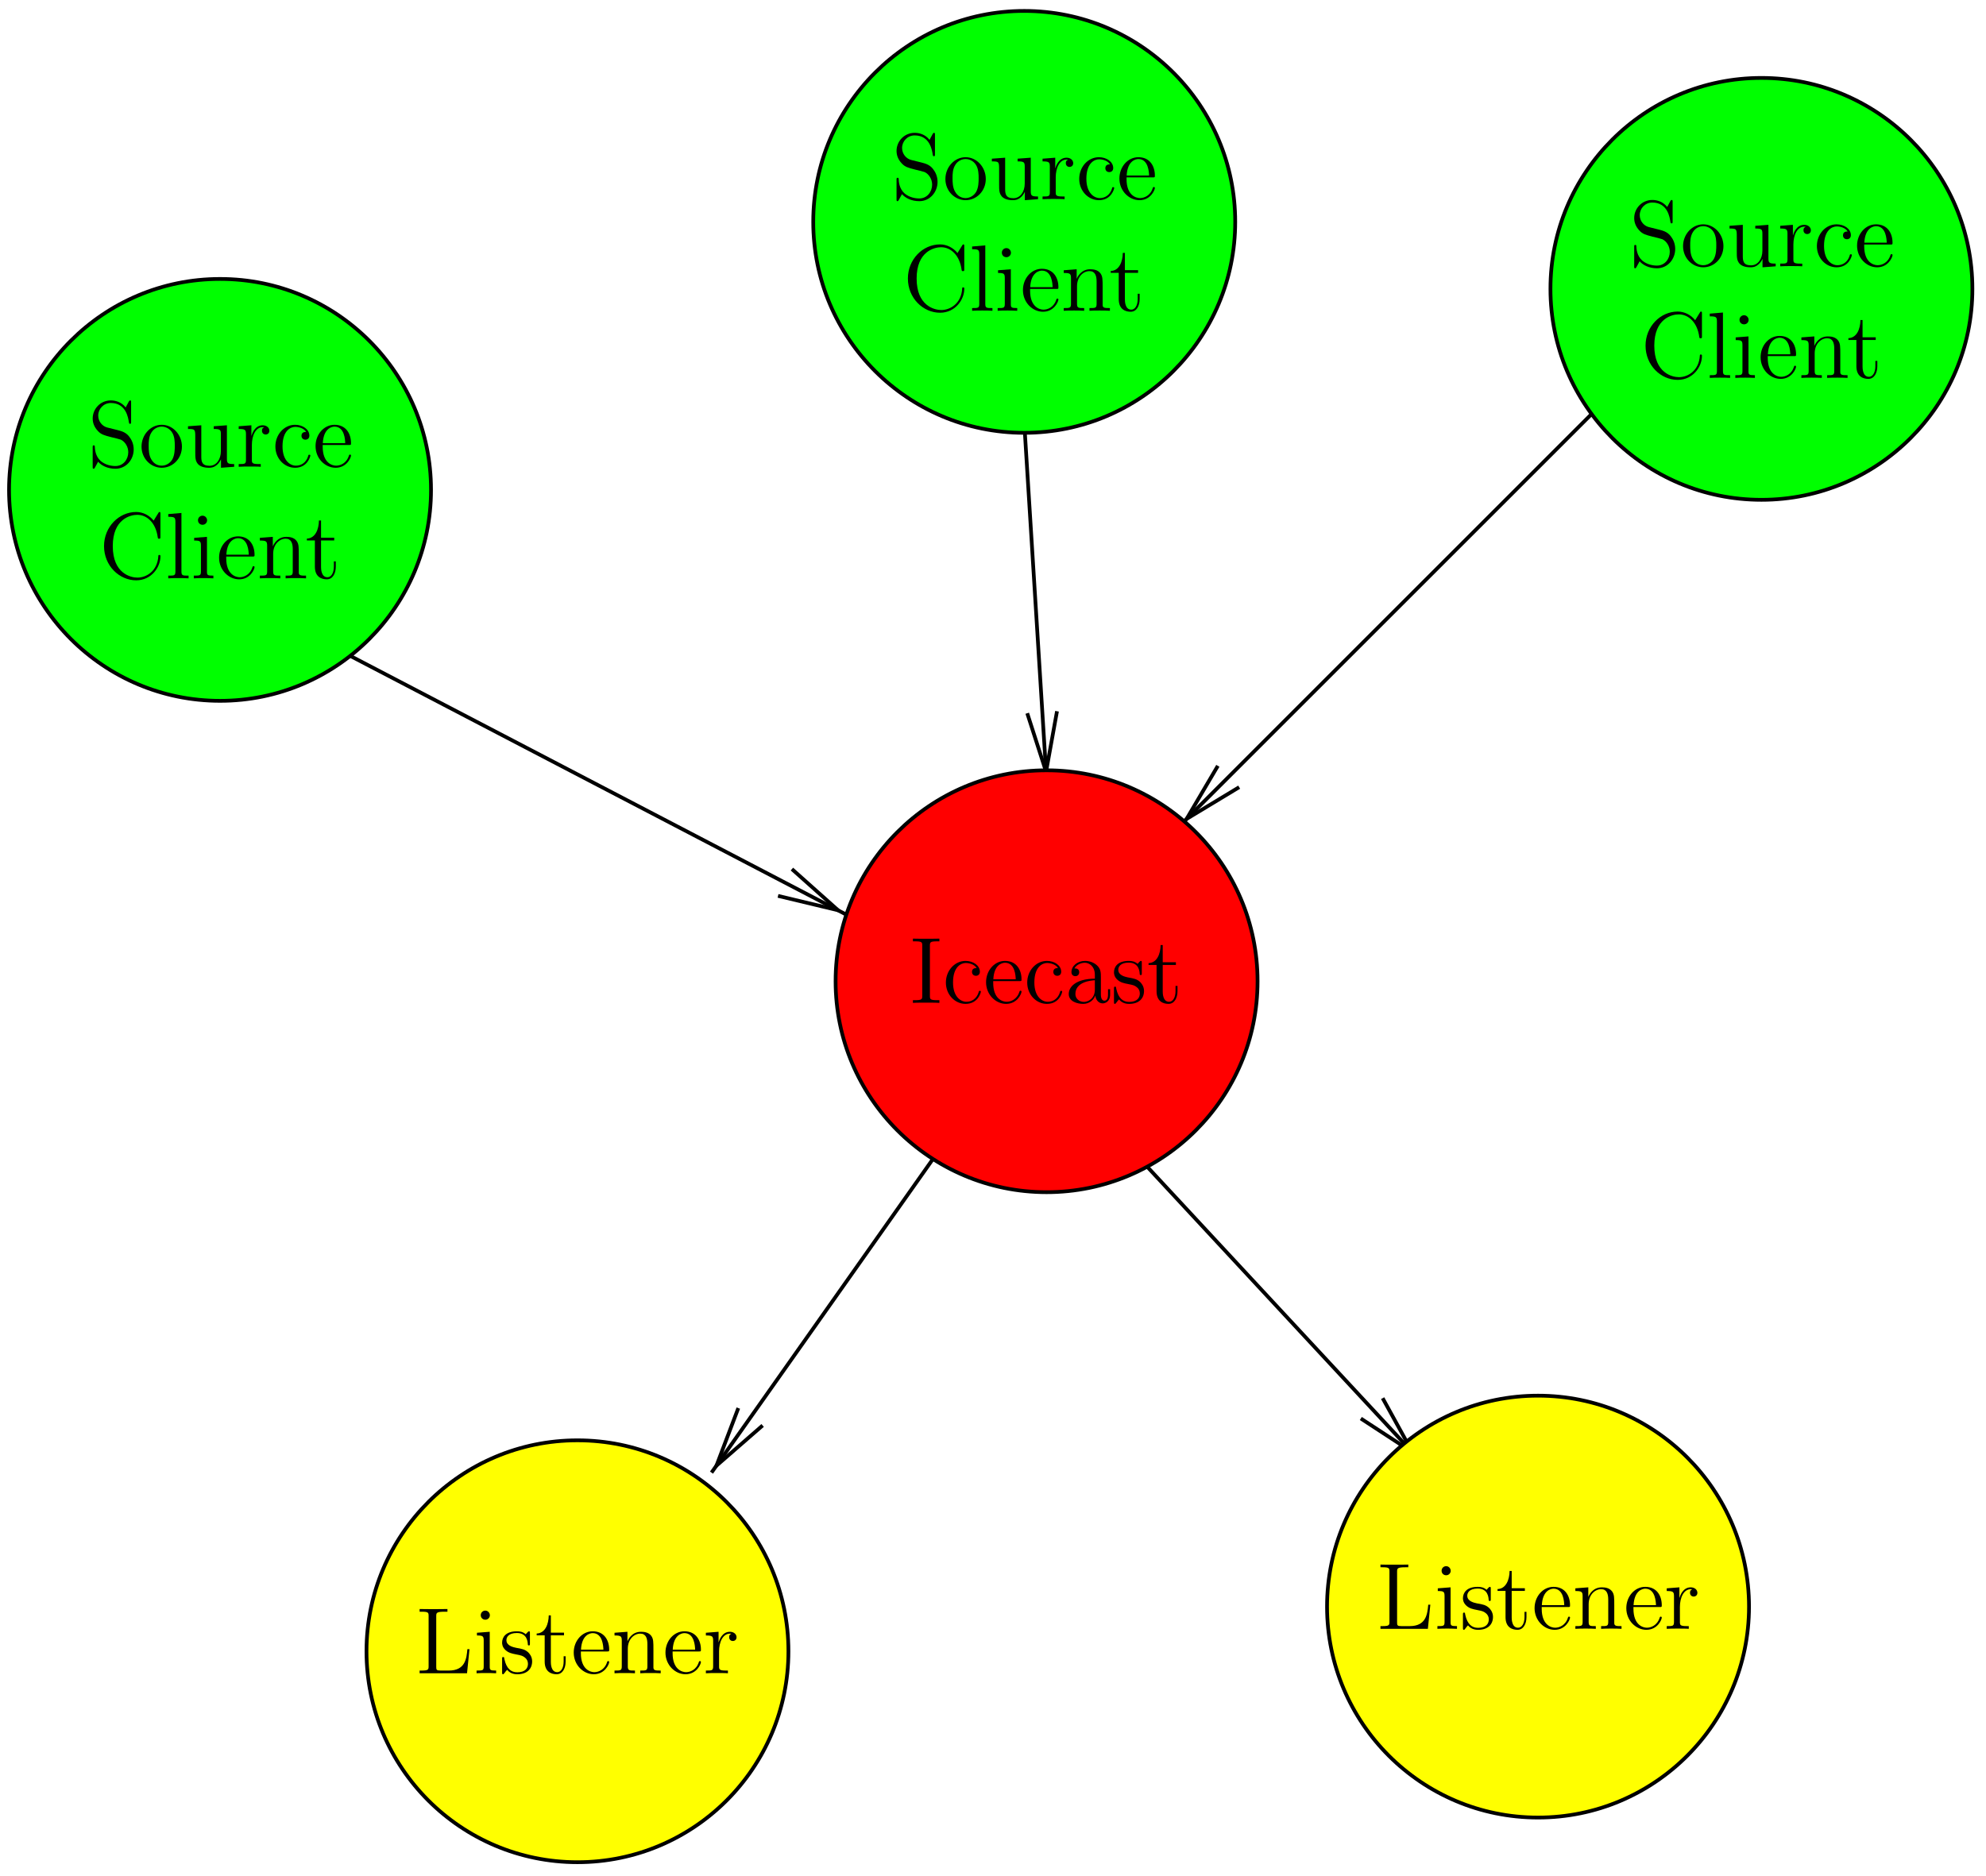
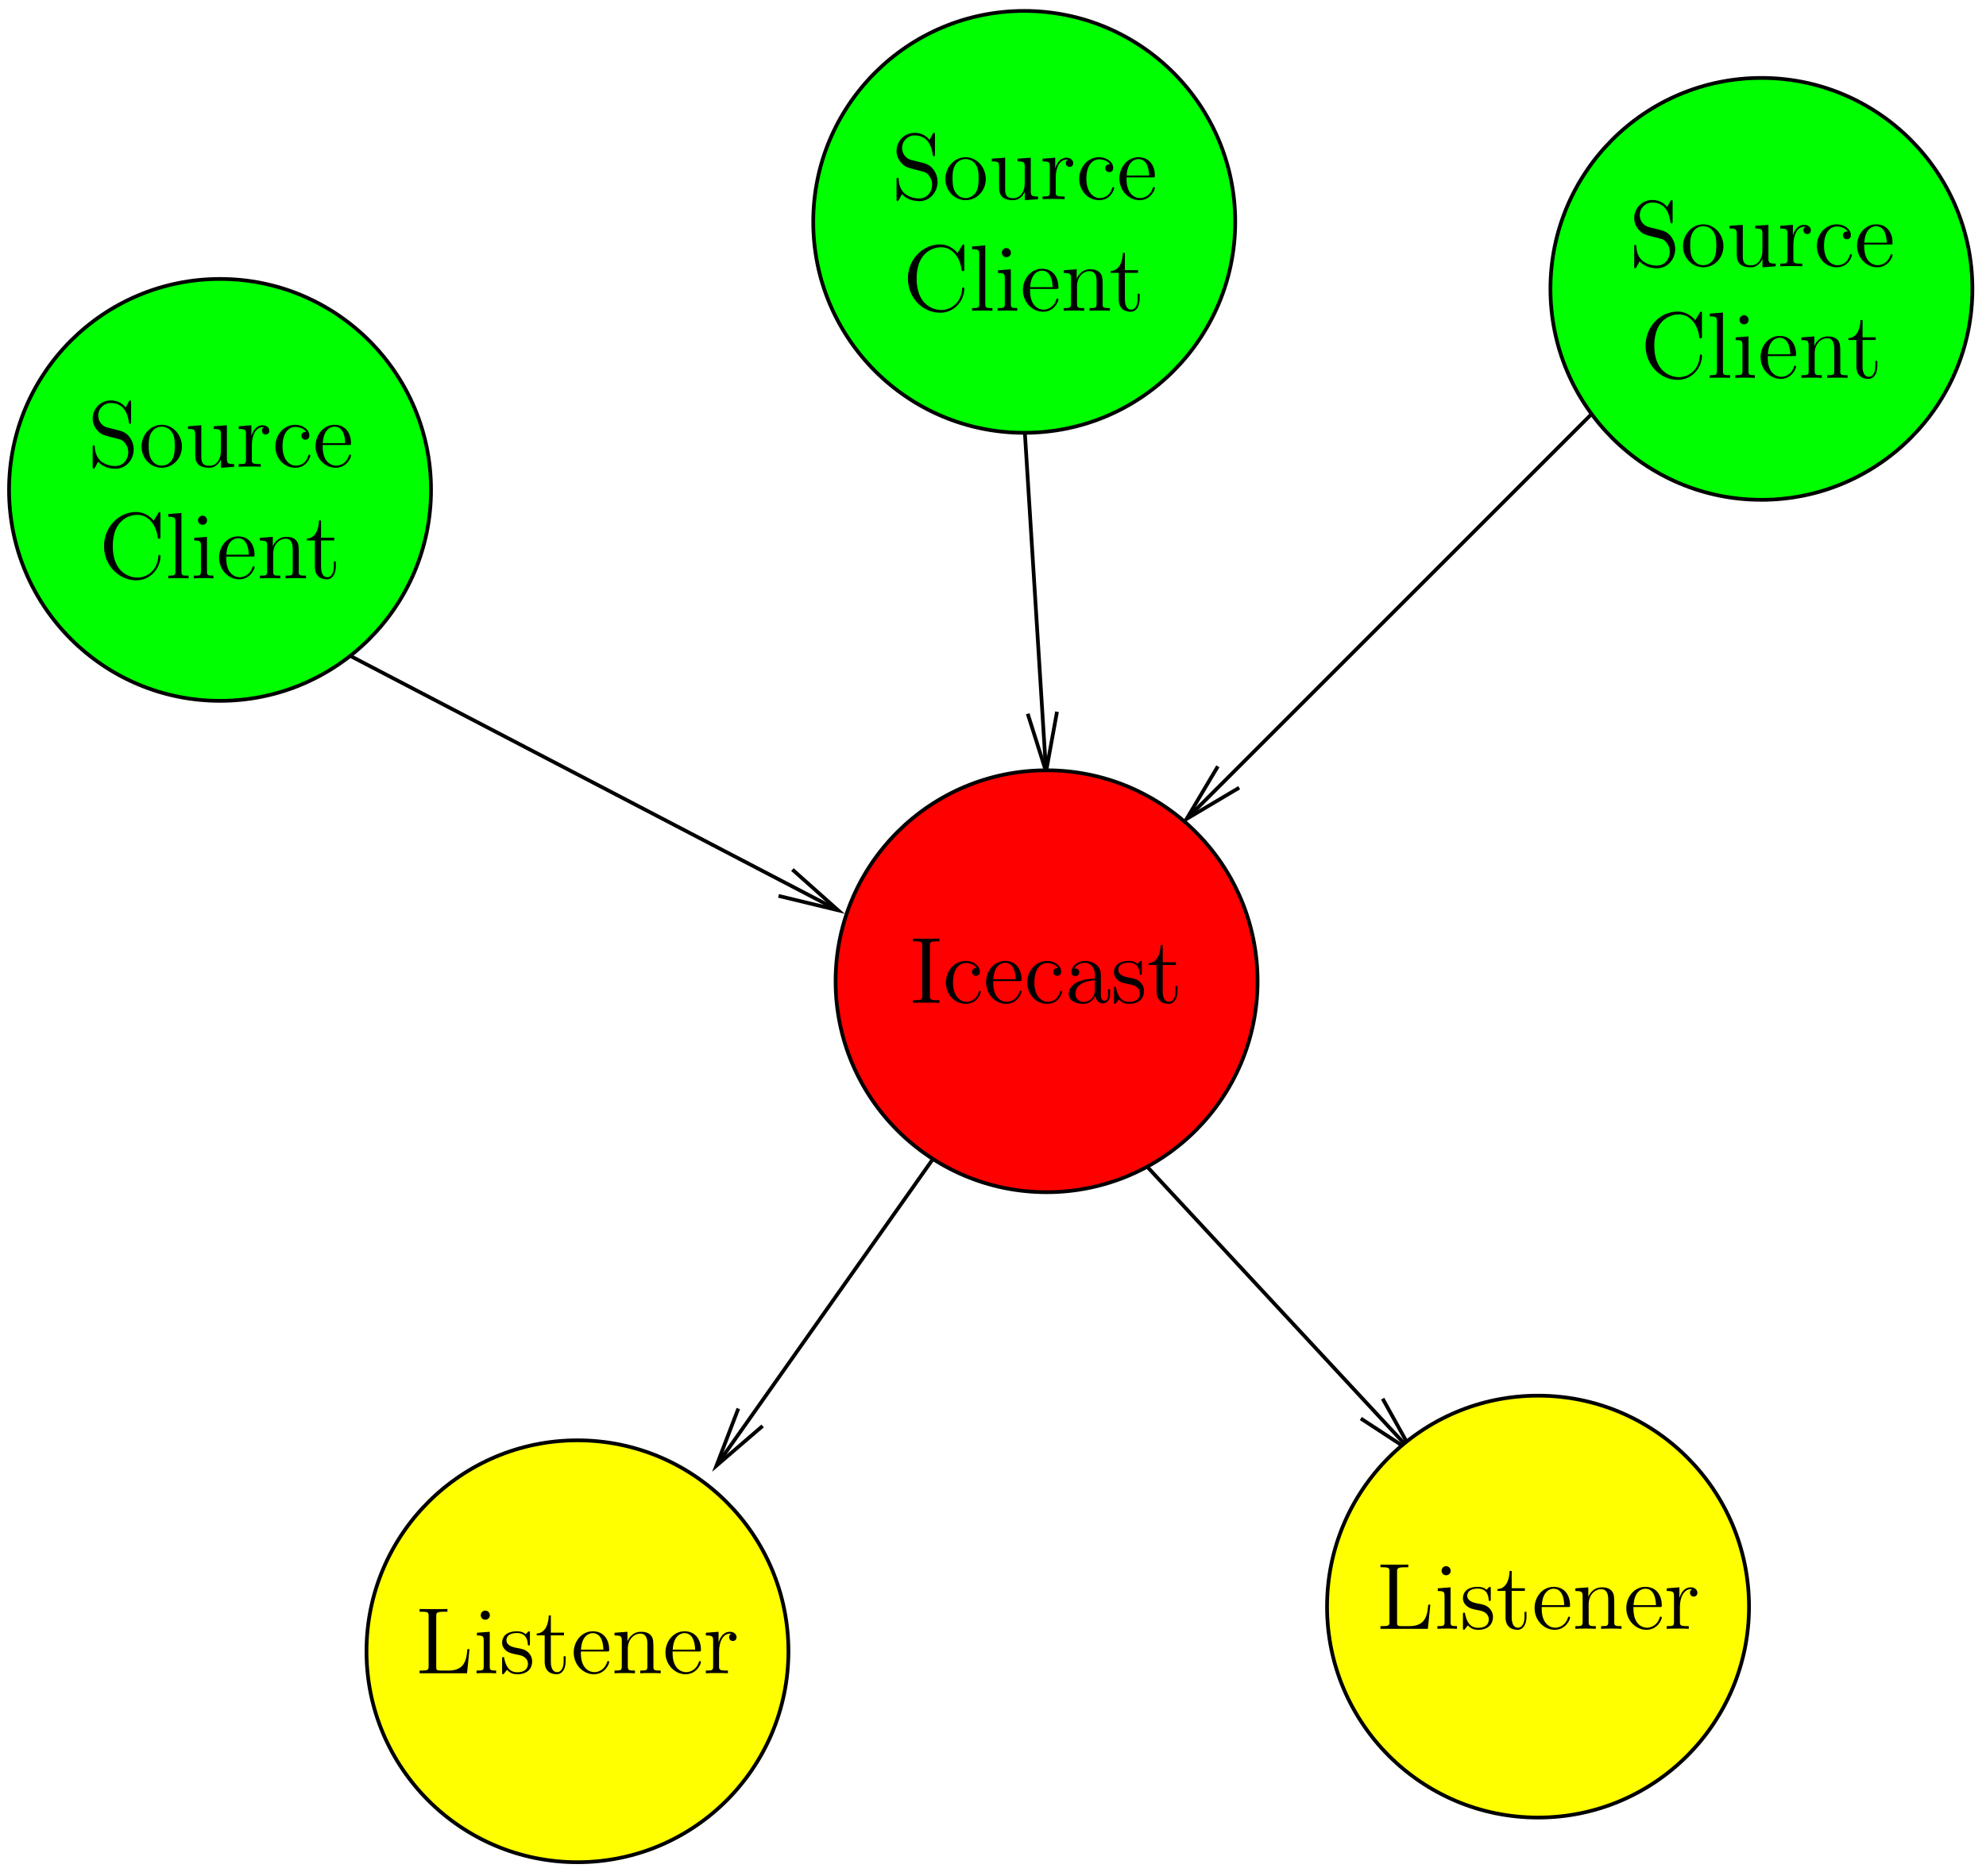
<svg xmlns="http://www.w3.org/2000/svg" xmlns:xlink="http://www.w3.org/1999/xlink" width="252pt" height="238pt" viewBox="0 0 252 238" version="1.1">
  <defs>
    <g>
      <symbol overflow="visible" id="glyph0-0">
        <path style="stroke:none;" d="" />
      </symbol>
      <symbol overflow="visible" id="glyph0-1">
        <path style="stroke:none;" d="M 6.812 -3.062 L 6.547 -3.062 C 6.438 -1.859 6.281 -0.344 4.188 -0.344 L 3.141 -0.344 C 2.625 -0.344 2.594 -0.438 2.594 -0.828 L 2.594 -7.25 C 2.594 -7.672 2.625 -7.812 3.656 -7.812 L 4.016 -7.812 L 4.016 -8.156 C 3.672 -8.141 2.625 -8.141 2.203 -8.141 C 1.844 -8.141 0.781 -8.141 0.484 -8.156 L 0.484 -7.812 L 0.734 -7.812 C 1.594 -7.812 1.625 -7.703 1.625 -7.25 L 1.625 -0.906 C 1.625 -0.469 1.594 -0.344 0.734 -0.344 L 0.484 -0.344 L 0.484 0 L 6.5 0 Z M 6.812 -3.062 " />
      </symbol>
      <symbol overflow="visible" id="glyph0-2">
        <path style="stroke:none;" d="M 2.078 -7.359 C 2.078 -7.672 1.828 -7.953 1.5 -7.953 C 1.188 -7.953 0.922 -7.703 0.922 -7.375 C 0.922 -7.016 1.203 -6.797 1.5 -6.797 C 1.859 -6.797 2.078 -7.094 2.078 -7.359 Z M 0.438 -5.141 L 0.438 -4.797 C 1.188 -4.797 1.297 -4.719 1.297 -4.141 L 1.297 -0.891 C 1.297 -0.344 1.172 -0.344 0.391 -0.344 L 0.391 0 C 0.734 -0.031 1.297 -0.031 1.656 -0.031 C 1.781 -0.031 2.469 -0.031 2.875 0 L 2.875 -0.344 C 2.109 -0.344 2.062 -0.406 2.062 -0.875 L 2.062 -5.266 Z M 0.438 -5.141 " />
      </symbol>
      <symbol overflow="visible" id="glyph0-3">
        <path style="stroke:none;" d="M 3.922 -5.062 C 3.922 -5.266 3.922 -5.328 3.797 -5.328 C 3.703 -5.328 3.484 -5.062 3.391 -4.953 C 3.031 -5.266 2.656 -5.328 2.266 -5.328 C 0.828 -5.328 0.391 -4.547 0.391 -3.891 C 0.391 -3.75 0.391 -3.328 0.844 -2.922 C 1.234 -2.578 1.641 -2.5 2.188 -2.391 C 2.844 -2.266 3 -2.219 3.297 -1.984 C 3.516 -1.812 3.672 -1.547 3.672 -1.203 C 3.672 -0.688 3.375 -0.125 2.312 -0.125 C 1.531 -0.125 0.953 -0.578 0.688 -1.766 C 0.641 -1.984 0.641 -2 0.641 -2.016 C 0.609 -2.062 0.562 -2.062 0.531 -2.062 C 0.391 -2.062 0.391 -2 0.391 -1.781 L 0.391 -0.156 C 0.391 0.062 0.391 0.125 0.516 0.125 C 0.578 0.125 0.578 0.109 0.781 -0.141 C 0.844 -0.234 0.844 -0.25 1.031 -0.438 C 1.484 0.125 2.125 0.125 2.328 0.125 C 3.578 0.125 4.203 -0.578 4.203 -1.516 C 4.203 -2.156 3.812 -2.547 3.703 -2.656 C 3.281 -3.031 2.953 -3.094 2.156 -3.234 C 1.812 -3.312 0.938 -3.484 0.938 -4.203 C 0.938 -4.562 1.188 -5.109 2.266 -5.109 C 3.562 -5.109 3.641 -4 3.656 -3.641 C 3.672 -3.531 3.75 -3.531 3.797 -3.531 C 3.922 -3.531 3.922 -3.594 3.922 -3.812 Z M 3.922 -5.062 " />
      </symbol>
      <symbol overflow="visible" id="glyph0-4">
        <path style="stroke:none;" d="M 2.016 -4.812 L 3.688 -4.812 L 3.688 -5.156 L 2.016 -5.156 L 2.016 -7.344 L 1.75 -7.344 C 1.734 -6.234 1.297 -5.078 0.219 -5.047 L 0.219 -4.812 L 1.234 -4.812 L 1.234 -1.484 C 1.234 -0.156 2.109 0.125 2.75 0.125 C 3.5 0.125 3.891 -0.625 3.891 -1.484 L 3.891 -2.156 L 3.641 -2.156 L 3.641 -1.5 C 3.641 -0.641 3.281 -0.141 2.828 -0.141 C 2.016 -0.141 2.016 -1.25 2.016 -1.453 Z M 2.016 -4.812 " />
      </symbol>
      <symbol overflow="visible" id="glyph0-5">
        <path style="stroke:none;" d="M 4.578 -2.766 C 4.844 -2.766 4.859 -2.766 4.859 -3 C 4.859 -4.203 4.219 -5.328 2.766 -5.328 C 1.406 -5.328 0.359 -4.094 0.359 -2.625 C 0.359 -1.047 1.578 0.125 2.906 0.125 C 4.328 0.125 4.859 -1.172 4.859 -1.422 C 4.859 -1.5 4.812 -1.547 4.734 -1.547 C 4.641 -1.547 4.609 -1.484 4.594 -1.422 C 4.281 -0.422 3.484 -0.141 2.969 -0.141 C 2.469 -0.141 1.266 -0.484 1.266 -2.547 L 1.266 -2.766 Z M 1.281 -3 C 1.375 -4.875 2.422 -5.094 2.766 -5.094 C 4.047 -5.094 4.109 -3.406 4.125 -3 Z M 1.281 -3 " />
      </symbol>
      <symbol overflow="visible" id="glyph0-6">
        <path style="stroke:none;" d="M 5.312 -2.906 C 5.312 -4.016 5.312 -4.344 5.047 -4.734 C 4.703 -5.203 4.141 -5.266 3.734 -5.266 C 2.562 -5.266 2.109 -4.281 2.016 -4.047 L 2.016 -5.266 L 0.375 -5.141 L 0.375 -4.797 C 1.188 -4.797 1.297 -4.703 1.297 -4.125 L 1.297 -0.891 C 1.297 -0.344 1.156 -0.344 0.375 -0.344 L 0.375 0 C 0.688 -0.031 1.344 -0.031 1.672 -0.031 C 2.016 -0.031 2.672 -0.031 2.969 0 L 2.969 -0.344 C 2.219 -0.344 2.062 -0.344 2.062 -0.891 L 2.062 -3.109 C 2.062 -4.359 2.891 -5.031 3.641 -5.031 C 4.375 -5.031 4.547 -4.422 4.547 -3.688 L 4.547 -0.891 C 4.547 -0.344 4.406 -0.344 3.641 -0.344 L 3.641 0 C 3.938 -0.031 4.594 -0.031 4.922 -0.031 C 5.266 -0.031 5.922 -0.031 6.234 0 L 6.234 -0.344 C 5.625 -0.344 5.328 -0.344 5.312 -0.703 Z M 5.312 -2.906 " />
      </symbol>
      <symbol overflow="visible" id="glyph0-7">
        <path style="stroke:none;" d="M 2 -2.781 C 2 -3.938 2.469 -5.031 3.391 -5.031 C 3.484 -5.031 3.516 -5.031 3.562 -5.016 C 3.469 -4.969 3.281 -4.906 3.281 -4.578 C 3.281 -4.234 3.547 -4.094 3.734 -4.094 C 3.984 -4.094 4.219 -4.25 4.219 -4.578 C 4.219 -4.938 3.891 -5.266 3.375 -5.266 C 2.359 -5.266 2.016 -4.172 1.953 -3.938 L 1.938 -3.938 L 1.938 -5.266 L 0.328 -5.141 L 0.328 -4.797 C 1.141 -4.797 1.25 -4.703 1.25 -4.125 L 1.25 -0.891 C 1.25 -0.344 1.109 -0.344 0.328 -0.344 L 0.328 0 C 0.672 -0.031 1.328 -0.031 1.688 -0.031 C 2.016 -0.031 2.859 -0.031 3.125 0 L 3.125 -0.344 L 2.891 -0.344 C 2.016 -0.344 2 -0.484 2 -0.906 Z M 2 -2.781 " />
      </symbol>
      <symbol overflow="visible" id="glyph0-8">
        <path style="stroke:none;" d="M 2.484 -4.984 C 1.875 -5.141 1.344 -5.734 1.344 -6.5 C 1.344 -7.344 2.016 -8.094 2.938 -8.094 C 4.906 -8.094 5.156 -6.156 5.234 -5.641 C 5.266 -5.5 5.266 -5.453 5.375 -5.453 C 5.516 -5.453 5.516 -5.516 5.516 -5.719 L 5.516 -8.141 C 5.516 -8.359 5.516 -8.422 5.391 -8.422 C 5.359 -8.422 5.312 -8.422 5.219 -8.266 L 4.828 -7.531 C 4.25 -8.266 3.469 -8.422 2.938 -8.422 C 1.609 -8.422 0.641 -7.344 0.641 -6.125 C 0.641 -5.562 0.844 -5.031 1.297 -4.547 C 1.703 -4.094 2.125 -3.984 2.969 -3.766 C 3.391 -3.672 4.047 -3.5 4.219 -3.438 C 4.781 -3.156 5.156 -2.516 5.156 -1.844 C 5.156 -0.938 4.516 -0.094 3.531 -0.094 C 2.984 -0.094 2.25 -0.234 1.656 -0.734 C 0.969 -1.359 0.922 -2.219 0.906 -2.625 C 0.891 -2.719 0.797 -2.719 0.781 -2.719 C 0.641 -2.719 0.641 -2.656 0.641 -2.438 L 0.641 -0.031 C 0.641 0.188 0.641 0.25 0.766 0.25 C 0.844 0.25 0.844 0.234 0.938 0.078 C 0.984 -0.016 1.234 -0.453 1.328 -0.641 C 1.75 -0.156 2.516 0.25 3.531 0.25 C 4.875 0.25 5.844 -0.891 5.844 -2.203 C 5.844 -2.922 5.562 -3.469 5.25 -3.859 C 4.812 -4.406 4.266 -4.531 3.797 -4.656 Z M 2.484 -4.984 " />
      </symbol>
      <symbol overflow="visible" id="glyph0-9">
        <path style="stroke:none;" d="M 5.484 -2.562 C 5.484 -4.094 4.312 -5.328 2.922 -5.328 C 1.5 -5.328 0.359 -4.062 0.359 -2.562 C 0.359 -1.031 1.547 0.125 2.922 0.125 C 4.328 0.125 5.484 -1.047 5.484 -2.562 Z M 2.922 -0.141 C 2.484 -0.141 1.953 -0.328 1.609 -0.922 C 1.281 -1.453 1.266 -2.156 1.266 -2.672 C 1.266 -3.125 1.266 -3.844 1.641 -4.391 C 1.969 -4.906 2.5 -5.094 2.922 -5.094 C 3.375 -5.094 3.891 -4.875 4.203 -4.406 C 4.578 -3.859 4.578 -3.109 4.578 -2.672 C 4.578 -2.25 4.578 -1.5 4.266 -0.938 C 3.938 -0.375 3.375 -0.141 2.922 -0.141 Z M 2.922 -0.141 " />
      </symbol>
      <symbol overflow="visible" id="glyph0-10">
        <path style="stroke:none;" d="M 3.641 -5.141 L 3.641 -4.797 C 4.453 -4.797 4.547 -4.703 4.547 -4.125 L 4.547 -1.984 C 4.547 -0.969 4 -0.125 3.109 -0.125 C 2.125 -0.125 2.062 -0.688 2.062 -1.312 L 2.062 -5.266 L 0.375 -5.141 L 0.375 -4.797 C 1.297 -4.797 1.297 -4.75 1.297 -3.688 L 1.297 -1.906 C 1.297 -1.156 1.297 -0.734 1.656 -0.328 C 1.938 -0.031 2.422 0.125 3.031 0.125 C 3.234 0.125 3.625 0.125 4.031 -0.234 C 4.375 -0.5 4.562 -0.953 4.562 -0.953 L 4.562 0.125 L 6.234 0 L 6.234 -0.344 C 5.422 -0.344 5.312 -0.438 5.312 -1.016 L 5.312 -5.266 Z M 3.641 -5.141 " />
      </symbol>
      <symbol overflow="visible" id="glyph0-11">
        <path style="stroke:none;" d="M 4.328 -4.422 C 4.188 -4.422 3.734 -4.422 3.734 -3.938 C 3.734 -3.641 3.938 -3.438 4.234 -3.438 C 4.5 -3.438 4.734 -3.609 4.734 -3.953 C 4.734 -4.75 3.891 -5.328 2.922 -5.328 C 1.531 -5.328 0.422 -4.094 0.422 -2.578 C 0.422 -1.047 1.562 0.125 2.922 0.125 C 4.5 0.125 4.859 -1.312 4.859 -1.422 C 4.859 -1.531 4.766 -1.531 4.734 -1.531 C 4.625 -1.531 4.609 -1.5 4.578 -1.344 C 4.312 -0.5 3.672 -0.141 3.031 -0.141 C 2.297 -0.141 1.328 -0.781 1.328 -2.594 C 1.328 -4.578 2.344 -5.062 2.938 -5.062 C 3.391 -5.062 4.047 -4.891 4.328 -4.422 Z M 4.328 -4.422 " />
      </symbol>
      <symbol overflow="visible" id="glyph0-12">
        <path style="stroke:none;" d="M 7.797 -8.141 C 7.797 -8.359 7.797 -8.422 7.672 -8.422 C 7.609 -8.422 7.594 -8.391 7.516 -8.266 L 6.938 -7.328 C 6.391 -8 5.578 -8.422 4.719 -8.422 C 2.531 -8.422 0.641 -6.531 0.641 -4.094 C 0.641 -1.609 2.562 0.25 4.719 0.25 C 6.688 0.25 7.797 -1.453 7.797 -2.766 C 7.797 -2.906 7.797 -2.969 7.656 -2.969 C 7.547 -2.969 7.531 -2.922 7.531 -2.828 C 7.422 -0.938 6.031 -0.094 4.875 -0.094 C 4.047 -0.094 1.75 -0.594 1.75 -4.094 C 1.75 -7.547 4 -8.062 4.859 -8.062 C 6.125 -8.062 7.219 -7 7.453 -5.219 C 7.484 -5.062 7.484 -5.031 7.625 -5.031 C 7.797 -5.031 7.797 -5.062 7.797 -5.312 Z M 7.797 -8.141 " />
      </symbol>
      <symbol overflow="visible" id="glyph0-13">
        <path style="stroke:none;" d="M 2.062 -8.297 L 0.391 -8.156 L 0.391 -7.812 C 1.203 -7.812 1.297 -7.734 1.297 -7.141 L 1.297 -0.891 C 1.297 -0.344 1.172 -0.344 0.391 -0.344 L 0.391 0 C 0.734 -0.031 1.312 -0.031 1.672 -0.031 C 2.031 -0.031 2.625 -0.031 2.969 0 L 2.969 -0.344 C 2.203 -0.344 2.062 -0.344 2.062 -0.891 Z M 2.062 -8.297 " />
      </symbol>
      <symbol overflow="visible" id="glyph0-14">
        <path style="stroke:none;" d="M 2.594 -7.25 C 2.594 -7.703 2.625 -7.812 3.531 -7.812 L 3.797 -7.812 L 3.797 -8.156 C 3.5 -8.141 2.469 -8.141 2.109 -8.141 C 1.75 -8.141 0.719 -8.141 0.438 -8.156 L 0.438 -7.812 L 0.688 -7.812 C 1.594 -7.812 1.625 -7.703 1.625 -7.25 L 1.625 -0.906 C 1.625 -0.469 1.594 -0.344 0.688 -0.344 L 0.438 -0.344 L 0.438 0 C 0.719 -0.031 1.75 -0.031 2.109 -0.031 C 2.469 -0.031 3.5 -0.031 3.797 0 L 3.797 -0.344 L 3.531 -0.344 C 2.625 -0.344 2.594 -0.469 2.594 -0.906 Z M 2.594 -7.25 " />
      </symbol>
      <symbol overflow="visible" id="glyph0-15">
        <path style="stroke:none;" d="M 4.609 -3.188 C 4.609 -3.844 4.609 -4.312 4.094 -4.781 C 3.672 -5.156 3.125 -5.328 2.609 -5.328 C 1.625 -5.328 0.875 -4.688 0.875 -3.906 C 0.875 -3.562 1.094 -3.391 1.375 -3.391 C 1.656 -3.391 1.859 -3.594 1.859 -3.891 C 1.859 -4.375 1.438 -4.375 1.25 -4.375 C 1.531 -4.875 2.109 -5.094 2.578 -5.094 C 3.125 -5.094 3.844 -4.641 3.844 -3.562 L 3.844 -3.078 C 1.438 -3.047 0.531 -2.047 0.531 -1.125 C 0.531 -0.172 1.625 0.125 2.359 0.125 C 3.141 0.125 3.688 -0.359 3.906 -0.938 C 3.953 -0.375 4.328 0.062 4.844 0.062 C 5.094 0.062 5.781 -0.109 5.781 -1.062 L 5.781 -1.734 L 5.516 -1.734 L 5.516 -1.062 C 5.516 -0.375 5.234 -0.281 5.062 -0.281 C 4.609 -0.281 4.609 -0.922 4.609 -1.094 Z M 3.844 -1.688 C 3.844 -0.516 2.969 -0.125 2.453 -0.125 C 1.859 -0.125 1.375 -0.547 1.375 -1.125 C 1.375 -2.703 3.406 -2.844 3.844 -2.875 Z M 3.844 -1.688 " />
      </symbol>
    </g>
    <clipPath id="clip1">
      <path d="M 123 46 L 140 46 L 140 106 L 123 106 Z M 123 46 " />
    </clipPath>
    <clipPath id="clip2">
-       <path d="M 0.68 236.84 L 251.68 236.84 L 251.68 0.84 L 0.68 0.84 Z M 130.344 90.52 L 130.973 100.344 L 134.754 100.156 L 134.121 90.266 L 132.734 97.949 Z M 130.344 90.52 " />
+       <path d="M 0.68 0.84 L 0.68 236.84 L 251.68 236.84 L 251.68 0.84 Z M 133.238 99.398 L 132.422 99.465 L 130.406 90.582 L 132.734 97.949 L 134.121 90.328 Z M 133.238 99.398 " />
    </clipPath>
    <clipPath id="clip3">
      <path d="M 35 75 L 114 75 L 114 123 L 35 123 Z M 35 75 " />
    </clipPath>
    <clipPath id="clip4">
-       <path d="M 0.68 236.84 L 251.68 236.84 L 251.68 0.84 L 0.68 0.84 Z M 98.723 113.699 L 107.477 118.234 L 109.242 114.895 L 100.484 110.297 L 106.344 115.523 Z M 98.723 113.699 " />
+       <path d="M 0.68 0.84 L 0.68 236.84 L 251.68 236.84 L 251.68 0.84 Z M 107.855 115.84 L 107.477 116.598 L 98.785 113.699 L 106.344 115.523 L 100.547 110.359 Z M 107.855 115.84 " />
    </clipPath>
    <clipPath id="clip5">
      <path d="M 143 44 L 211 44 L 211 112 L 143 112 Z M 143 44 " />
    </clipPath>
    <clipPath id="clip6">
-       <path d="M 0.68 236.84 L 251.68 236.84 L 251.68 0.84 L 0.68 0.84 Z M 154.531 97.195 L 147.539 104.188 L 150.246 106.895 L 157.238 99.902 L 150.562 103.934 Z M 154.531 97.195 " />
+       <path d="M 0.68 0.84 L 0.68 236.84 L 251.68 236.84 L 251.68 0.84 Z M 149.805 105.32 L 149.176 104.691 L 154.531 97.258 L 150.562 103.934 L 157.238 99.969 Z M 149.805 105.32 " />
    </clipPath>
    <clipPath id="clip7">
      <path d="M 83 132 L 131 132 L 131 194 L 83 194 Z M 83 132 " />
    </clipPath>
    <clipPath id="clip8">
-       <path d="M 0.68 236.84 L 251.68 236.84 L 251.68 0.84 L 0.68 0.84 Z M 93.684 178.703 L 87.949 186.832 L 91.035 188.973 L 96.77 180.91 L 90.91 186.012 Z M 93.684 178.703 " />
+       <path d="M 0.68 0.84 L 0.68 236.84 L 251.68 236.84 L 251.68 0.84 Z M 90.406 187.461 L 89.715 187.02 L 93.684 178.766 L 90.91 186.012 L 96.77 180.973 Z M 90.406 187.461 " />
    </clipPath>
    <clipPath id="clip9">
      <path d="M 136 138 L 187 138 L 187 192 L 136 192 Z M 136 138 " />
    </clipPath>
    <clipPath id="clip10">
-       <path d="M 0.68 236.84 L 251.68 236.84 L 251.68 0.84 L 0.68 0.84 Z M 172.672 180.027 L 179.348 187.27 L 182.121 184.688 L 175.441 177.445 L 179.223 184.309 Z M 172.672 180.027 " />
+       <path d="M 0.68 0.84 L 0.68 236.84 L 251.68 236.84 L 251.68 0.84 Z M 180.547 185.066 L 179.914 185.695 L 172.672 180.027 L 179.223 184.309 L 175.441 177.508 Z M 180.547 185.066 " />
    </clipPath>
    <clipPath id="clip11">
      <path d="M 161 170 L 229 170 L 229 236.84 L 161 236.84 Z M 161 170 " />
    </clipPath>
    <clipPath id="clip12">
      <path d="M 46 182 L 101 182 L 101 236.84 L 46 236.84 Z M 46 182 " />
    </clipPath>
    <clipPath id="clip13">
      <path d="M 39 176 L 107 176 L 107 236.84 L 39 236.84 Z M 39 176 " />
    </clipPath>
    <clipPath id="clip14">
      <path d="M 0.68 28 L 62 28 L 62 96 L 0.68 96 Z M 0.68 28 " />
    </clipPath>
    <clipPath id="clip15">
      <path d="M 190 3 L 251.68 3 L 251.68 71 L 190 71 Z M 190 3 " />
    </clipPath>
    <clipPath id="clip16">
      <path d="M 96 0.84 L 164 0.84 L 164 62 L 96 62 Z M 96 0.84 " />
    </clipPath>
  </defs>
  <g id="surface1">
    <g clip-path="url(#clip1)" clip-rule="nonzero">
      <g clip-path="url(#clip2)" clip-rule="evenodd">
        <path style="fill:none;stroke-width:4.724;stroke-linecap:butt;stroke-linejoin:miter;stroke:rgb(0%,0%,0%);stroke-opacity:1;stroke-miterlimit:10;" d="M 1299.648 1843.32 L 1328.008 1389.766 " transform="matrix(0.1,0,0,-0.1,0,238)" />
      </g>
    </g>
-     <path style="fill:none;stroke-width:4.724;stroke-linecap:butt;stroke-linejoin:miter;stroke:rgb(0%,0%,0%);stroke-opacity:1;stroke-miterlimit:10;" d="M 1303.438 1474.805 L 1327.344 1400.508 L 1341.211 1477.344 " transform="matrix(0.1,0,0,-0.1,0,238)" />
+     <path style="fill:none;stroke-width:4.724;stroke-linecap:butt;stroke-linejoin:miter;stroke:rgb(0%,0%,0%);stroke-opacity:1;stroke-miterlimit:10;" d="M 1341.211 1476.719 L 1327.344 1400.508 L 1304.062 1474.18 " transform="matrix(0.1,0,0,-0.1,0,238)" />
    <g clip-path="url(#clip3)" clip-rule="nonzero">
      <g clip-path="url(#clip4)" clip-rule="evenodd">
        <path style="fill:none;stroke-width:4.724;stroke-linecap:butt;stroke-linejoin:miter;stroke:rgb(0%,0%,0%);stroke-opacity:1;stroke-miterlimit:10;" d="M 420.938 1559.844 L 1072.891 1219.727 " transform="matrix(0.1,0,0,-0.1,0,238)" />
      </g>
    </g>
-     <path style="fill:none;stroke-width:4.724;stroke-linecap:butt;stroke-linejoin:miter;stroke:rgb(0%,0%,0%);stroke-opacity:1;stroke-miterlimit:10;" d="M 987.227 1243.008 L 1063.438 1224.766 L 1004.844 1277.031 " transform="matrix(0.1,0,0,-0.1,0,238)" />
+     <path style="fill:none;stroke-width:4.724;stroke-linecap:butt;stroke-linejoin:miter;stroke:rgb(0%,0%,0%);stroke-opacity:1;stroke-miterlimit:10;" d="M 1005.469 1276.406 L 1063.438 1224.766 L 987.852 1243.008 " transform="matrix(0.1,0,0,-0.1,0,238)" />
    <g clip-path="url(#clip5)" clip-rule="nonzero">
      <g clip-path="url(#clip6)" clip-rule="evenodd">
        <path style="fill:none;stroke-width:4.724;stroke-linecap:butt;stroke-linejoin:miter;stroke:rgb(0%,0%,0%);stroke-opacity:1;stroke-miterlimit:10;" d="M 2036.641 1871.641 L 1498.047 1333.086 " transform="matrix(0.1,0,0,-0.1,0,238)" />
      </g>
    </g>
-     <path style="fill:none;stroke-width:4.724;stroke-linecap:butt;stroke-linejoin:miter;stroke:rgb(0%,0%,0%);stroke-opacity:1;stroke-miterlimit:10;" d="M 1545.312 1408.047 L 1505.625 1340.664 L 1572.383 1380.977 " transform="matrix(0.1,0,0,-0.1,0,238)" />
+     <path style="fill:none;stroke-width:4.724;stroke-linecap:butt;stroke-linejoin:miter;stroke:rgb(0%,0%,0%);stroke-opacity:1;stroke-miterlimit:10;" d="M 1572.383 1380.312 L 1505.625 1340.664 L 1545.312 1407.422 " transform="matrix(0.1,0,0,-0.1,0,238)" />
    <g clip-path="url(#clip7)" clip-rule="nonzero">
      <g clip-path="url(#clip8)" clip-rule="evenodd">
        <path style="fill:none;stroke-width:4.724;stroke-linecap:butt;stroke-linejoin:miter;stroke:rgb(0%,0%,0%);stroke-opacity:1;stroke-miterlimit:10;" d="M 1242.969 992.93 L 902.812 511.055 " transform="matrix(0.1,0,0,-0.1,0,238)" />
      </g>
    </g>
-     <path style="fill:none;stroke-width:4.724;stroke-linecap:butt;stroke-linejoin:miter;stroke:rgb(0%,0%,0%);stroke-opacity:1;stroke-miterlimit:10;" d="M 936.836 592.969 L 909.102 519.883 L 967.695 570.898 " transform="matrix(0.1,0,0,-0.1,0,238)" />
+     <path style="fill:none;stroke-width:4.724;stroke-linecap:butt;stroke-linejoin:miter;stroke:rgb(0%,0%,0%);stroke-opacity:1;stroke-miterlimit:10;" d="M 967.695 570.273 L 909.102 519.883 L 936.836 592.344 " transform="matrix(0.1,0,0,-0.1,0,238)" />
    <g clip-path="url(#clip9)" clip-rule="nonzero">
      <g clip-path="url(#clip10)" clip-rule="evenodd">
        <path style="fill:none;stroke-width:4.724;stroke-linecap:butt;stroke-linejoin:miter;stroke:rgb(0%,0%,0%);stroke-opacity:1;stroke-miterlimit:10;" d="M 1430.664 926.172 L 1799.141 529.336 " transform="matrix(0.1,0,0,-0.1,0,238)" />
      </g>
    </g>
-     <path style="fill:none;stroke-width:4.724;stroke-linecap:butt;stroke-linejoin:miter;stroke:rgb(0%,0%,0%);stroke-opacity:1;stroke-miterlimit:10;" d="M 1726.719 579.727 L 1792.227 536.914 L 1754.414 605.547 " transform="matrix(0.1,0,0,-0.1,0,238)" />
+     <path style="fill:none;stroke-width:4.724;stroke-linecap:butt;stroke-linejoin:miter;stroke:rgb(0%,0%,0%);stroke-opacity:1;stroke-miterlimit:10;" d="M 1754.414 604.922 L 1792.227 536.914 L 1726.719 579.727 " transform="matrix(0.1,0,0,-0.1,0,238)" />
    <path style=" stroke:none;fill-rule:evenodd;fill:rgb(100%,100%,0%);fill-opacity:1;" d="M 221.93 203.902 C 221.93 218.684 209.945 230.672 195.16 230.672 C 180.375 230.672 168.387 218.684 168.387 203.902 C 168.387 189.117 180.375 177.129 195.16 177.129 C 209.945 177.129 221.93 189.117 221.93 203.902 " />
    <g clip-path="url(#clip11)" clip-rule="nonzero">
      <path style="fill:none;stroke-width:4.724;stroke-linecap:butt;stroke-linejoin:miter;stroke:rgb(0%,0%,0%);stroke-opacity:1;stroke-miterlimit:10;" d="M 2219.297 340.977 C 2219.297 193.164 2099.453 73.281 1951.602 73.281 C 1803.75 73.281 1683.867 193.164 1683.867 340.977 C 1683.867 488.828 1803.75 608.711 1951.602 608.711 C 2099.453 608.711 2219.297 488.828 2219.297 340.977 Z M 2219.297 340.977 " transform="matrix(0.1,0,0,-0.1,0,238)" />
    </g>
    <g clip-path="url(#clip12)" clip-rule="nonzero">
      <path style=" stroke:none;fill-rule:evenodd;fill:rgb(100%,100%,0%);fill-opacity:1;" d="M 100.043 209.57 C 100.043 224.355 88.059 236.34 73.273 236.34 C 58.488 236.34 46.504 224.355 46.504 209.57 C 46.504 194.785 58.488 182.797 73.273 182.797 C 88.059 182.797 100.043 194.785 100.043 209.57 " />
    </g>
    <g clip-path="url(#clip13)" clip-rule="nonzero">
      <path style="fill:none;stroke-width:4.724;stroke-linecap:butt;stroke-linejoin:miter;stroke:rgb(0%,0%,0%);stroke-opacity:1;stroke-miterlimit:10;" d="M 1000.43 284.297 C 1000.43 136.445 880.586 16.602 732.734 16.602 C 584.883 16.602 465.039 136.445 465.039 284.297 C 465.039 432.148 584.883 552.031 732.734 552.031 C 880.586 552.031 1000.43 432.148 1000.43 284.297 Z M 1000.43 284.297 " transform="matrix(0.1,0,0,-0.1,0,238)" />
    </g>
    <path style=" stroke:none;fill-rule:evenodd;fill:rgb(0%,100%,0%);fill-opacity:1;" d="M 54.691 62.172 C 54.691 76.957 42.707 88.945 27.922 88.945 C 13.137 88.945 1.148 76.957 1.148 62.172 C 1.148 47.387 13.137 35.402 27.922 35.402 C 42.707 35.402 54.691 47.387 54.691 62.172 " />
    <g clip-path="url(#clip14)" clip-rule="nonzero">
      <path style="fill:none;stroke-width:4.724;stroke-linecap:butt;stroke-linejoin:miter;stroke:rgb(0%,0%,0%);stroke-opacity:1;stroke-miterlimit:10;" d="M 546.914 1758.281 C 546.914 1610.43 427.07 1490.547 279.219 1490.547 C 131.367 1490.547 11.484 1610.43 11.484 1758.281 C 11.484 1906.133 131.367 2025.977 279.219 2025.977 C 427.07 2025.977 546.914 1906.133 546.914 1758.281 Z M 546.914 1758.281 " transform="matrix(0.1,0,0,-0.1,0,238)" />
    </g>
    <path style=" stroke:none;fill-rule:evenodd;fill:rgb(0%,100%,0%);fill-opacity:1;" d="M 250.273 36.66 C 250.273 51.445 238.289 63.434 223.504 63.434 C 208.719 63.434 196.734 51.445 196.734 36.66 C 196.734 21.879 208.719 9.891 223.504 9.891 C 238.289 9.891 250.273 21.879 250.273 36.66 " />
    <g clip-path="url(#clip15)" clip-rule="nonzero">
      <path style="fill:none;stroke-width:4.724;stroke-linecap:butt;stroke-linejoin:miter;stroke:rgb(0%,0%,0%);stroke-opacity:1;stroke-miterlimit:10;" d="M 2502.734 2013.398 C 2502.734 1865.547 2382.891 1745.664 2235.039 1745.664 C 2087.188 1745.664 1967.344 1865.547 1967.344 2013.398 C 1967.344 2161.211 2087.188 2281.094 2235.039 2281.094 C 2382.891 2281.094 2502.734 2161.211 2502.734 2013.398 Z M 2502.734 2013.398 " transform="matrix(0.1,0,0,-0.1,0,238)" />
    </g>
    <path style=" stroke:none;fill-rule:evenodd;fill:rgb(0%,100%,0%);fill-opacity:1;" d="M 156.734 28.156 C 156.734 42.941 144.75 54.93 129.965 54.93 C 115.18 54.93 103.191 42.941 103.191 28.156 C 103.191 13.371 115.18 1.387 129.965 1.387 C 144.75 1.387 156.734 13.371 156.734 28.156 " />
    <g clip-path="url(#clip16)" clip-rule="nonzero">
      <path style="fill:none;stroke-width:4.724;stroke-linecap:butt;stroke-linejoin:miter;stroke:rgb(0%,0%,0%);stroke-opacity:1;stroke-miterlimit:10;" d="M 1567.344 2098.438 C 1567.344 1950.586 1447.5 1830.703 1299.648 1830.703 C 1151.797 1830.703 1031.914 1950.586 1031.914 2098.438 C 1031.914 2246.289 1151.797 2366.133 1299.648 2366.133 C 1447.5 2366.133 1567.344 2246.289 1567.344 2098.438 Z M 1567.344 2098.438 " transform="matrix(0.1,0,0,-0.1,0,238)" />
    </g>
    <path style=" stroke:none;fill-rule:evenodd;fill:rgb(100%,0%,0%);fill-opacity:1;" d="M 159.57 124.531 C 159.57 139.316 147.586 151.305 132.801 151.305 C 118.016 151.305 106.027 139.316 106.027 124.531 C 106.027 109.746 118.016 97.762 132.801 97.762 C 147.586 97.762 159.57 109.746 159.57 124.531 " />
    <path style="fill:none;stroke-width:4.724;stroke-linecap:butt;stroke-linejoin:miter;stroke:rgb(0%,0%,0%);stroke-opacity:1;stroke-miterlimit:10;" d="M 1595.703 1134.688 C 1595.703 986.836 1475.859 866.953 1328.008 866.953 C 1180.156 866.953 1060.273 986.836 1060.273 1134.688 C 1060.273 1282.539 1180.156 1402.383 1328.008 1402.383 C 1475.859 1402.383 1595.703 1282.539 1595.703 1134.688 Z M 1595.703 1134.688 " transform="matrix(0.1,0,0,-0.1,0,238)" />
    <g style="fill:rgb(0%,0%,0%);fill-opacity:1;">
      <use xlink:href="#glyph0-1" x="174.68" y="206.72" />
    </g>
    <g style="fill:rgb(0%,0%,0%);fill-opacity:1;">
      <use xlink:href="#glyph0-2" x="182" y="206.72" />
      <use xlink:href="#glyph0-3" x="185.24" y="206.72" />
    </g>
    <g style="fill:rgb(0%,0%,0%);fill-opacity:1;">
      <use xlink:href="#glyph0-4" x="189.8" y="206.72" />
    </g>
    <g style="fill:rgb(0%,0%,0%);fill-opacity:1;">
      <use xlink:href="#glyph0-5" x="194.36" y="206.72" />
    </g>
    <g style="fill:rgb(0%,0%,0%);fill-opacity:1;">
      <use xlink:href="#glyph0-6" x="199.52" y="206.72" />
    </g>
    <g style="fill:rgb(0%,0%,0%);fill-opacity:1;">
      <use xlink:href="#glyph0-5" x="206" y="206.72" />
    </g>
    <g style="fill:rgb(0%,0%,0%);fill-opacity:1;">
      <use xlink:href="#glyph0-7" x="211.16" y="206.72" />
    </g>
    <g style="fill:rgb(0%,0%,0%);fill-opacity:1;">
      <use xlink:href="#glyph0-1" x="52.76" y="212.36" />
    </g>
    <g style="fill:rgb(0%,0%,0%);fill-opacity:1;">
      <use xlink:href="#glyph0-2" x="60.08" y="212.36" />
      <use xlink:href="#glyph0-3" x="63.32" y="212.36" />
    </g>
    <g style="fill:rgb(0%,0%,0%);fill-opacity:1;">
      <use xlink:href="#glyph0-4" x="67.88" y="212.36" />
    </g>
    <g style="fill:rgb(0%,0%,0%);fill-opacity:1;">
      <use xlink:href="#glyph0-5" x="72.44" y="212.36" />
    </g>
    <g style="fill:rgb(0%,0%,0%);fill-opacity:1;">
      <use xlink:href="#glyph0-6" x="77.6" y="212.36" />
    </g>
    <g style="fill:rgb(0%,0%,0%);fill-opacity:1;">
      <use xlink:href="#glyph0-5" x="84.08" y="212.36" />
    </g>
    <g style="fill:rgb(0%,0%,0%);fill-opacity:1;">
      <use xlink:href="#glyph0-7" x="89.24" y="212.36" />
    </g>
    <g style="fill:rgb(0%,0%,0%);fill-opacity:1;">
      <use xlink:href="#glyph0-8" x="11.12" y="59.24" />
    </g>
    <g style="fill:rgb(0%,0%,0%);fill-opacity:1;">
      <use xlink:href="#glyph0-9" x="17.6" y="59.24" />
    </g>
    <g style="fill:rgb(0%,0%,0%);fill-opacity:1;">
      <use xlink:href="#glyph0-10" x="23.48" y="59.24" />
    </g>
    <g style="fill:rgb(0%,0%,0%);fill-opacity:1;">
      <use xlink:href="#glyph0-7" x="29.96" y="59.24" />
    </g>
    <g style="fill:rgb(0%,0%,0%);fill-opacity:1;">
      <use xlink:href="#glyph0-11" x="34.52" y="59.24" />
    </g>
    <g style="fill:rgb(0%,0%,0%);fill-opacity:1;">
      <use xlink:href="#glyph0-5" x="39.68" y="59.24" />
    </g>
    <g style="fill:rgb(0%,0%,0%);fill-opacity:1;">
      <use xlink:href="#glyph0-12" x="12.56" y="73.4" />
    </g>
    <g style="fill:rgb(0%,0%,0%);fill-opacity:1;">
      <use xlink:href="#glyph0-13" x="20.96" y="73.4" />
      <use xlink:href="#glyph0-2" x="24.2" y="73.4" />
      <use xlink:href="#glyph0-5" x="27.44" y="73.4" />
    </g>
    <g style="fill:rgb(0%,0%,0%);fill-opacity:1;">
      <use xlink:href="#glyph0-6" x="32.6" y="73.4" />
    </g>
    <g style="fill:rgb(0%,0%,0%);fill-opacity:1;">
      <use xlink:href="#glyph0-4" x="38.72" y="73.4" />
    </g>
    <g style="fill:rgb(0%,0%,0%);fill-opacity:1;">
      <use xlink:href="#glyph0-8" x="113.12" y="25.28" />
    </g>
    <g style="fill:rgb(0%,0%,0%);fill-opacity:1;">
      <use xlink:href="#glyph0-9" x="119.6" y="25.28" />
    </g>
    <g style="fill:rgb(0%,0%,0%);fill-opacity:1;">
      <use xlink:href="#glyph0-10" x="125.48" y="25.28" />
    </g>
    <g style="fill:rgb(0%,0%,0%);fill-opacity:1;">
      <use xlink:href="#glyph0-7" x="131.96" y="25.28" />
    </g>
    <g style="fill:rgb(0%,0%,0%);fill-opacity:1;">
      <use xlink:href="#glyph0-11" x="136.52" y="25.28" />
    </g>
    <g style="fill:rgb(0%,0%,0%);fill-opacity:1;">
      <use xlink:href="#glyph0-5" x="141.68" y="25.28" />
    </g>
    <g style="fill:rgb(0%,0%,0%);fill-opacity:1;">
      <use xlink:href="#glyph0-12" x="114.56" y="39.44" />
    </g>
    <g style="fill:rgb(0%,0%,0%);fill-opacity:1;">
      <use xlink:href="#glyph0-13" x="122.96" y="39.44" />
      <use xlink:href="#glyph0-2" x="126.2" y="39.44" />
      <use xlink:href="#glyph0-5" x="129.44" y="39.44" />
    </g>
    <g style="fill:rgb(0%,0%,0%);fill-opacity:1;">
      <use xlink:href="#glyph0-6" x="134.6" y="39.44" />
    </g>
    <g style="fill:rgb(0%,0%,0%);fill-opacity:1;">
      <use xlink:href="#glyph0-4" x="140.72" y="39.44" />
    </g>
    <g style="fill:rgb(0%,0%,0%);fill-opacity:1;">
      <use xlink:href="#glyph0-14" x="115.4" y="127.28" />
    </g>
    <g style="fill:rgb(0%,0%,0%);fill-opacity:1;">
      <use xlink:href="#glyph0-11" x="119.6" y="127.28" />
    </g>
    <g style="fill:rgb(0%,0%,0%);fill-opacity:1;">
      <use xlink:href="#glyph0-5" x="124.76" y="127.28" />
    </g>
    <g style="fill:rgb(0%,0%,0%);fill-opacity:1;">
      <use xlink:href="#glyph0-11" x="129.92" y="127.28" />
    </g>
    <g style="fill:rgb(0%,0%,0%);fill-opacity:1;">
      <use xlink:href="#glyph0-15" x="135.08" y="127.28" />
    </g>
    <g style="fill:rgb(0%,0%,0%);fill-opacity:1;">
      <use xlink:href="#glyph0-3" x="140.96" y="127.28" />
    </g>
    <g style="fill:rgb(0%,0%,0%);fill-opacity:1;">
      <use xlink:href="#glyph0-4" x="145.52" y="127.28" />
    </g>
    <g style="fill:rgb(0%,0%,0%);fill-opacity:1;">
      <use xlink:href="#glyph0-8" x="206.72" y="33.8" />
    </g>
    <g style="fill:rgb(0%,0%,0%);fill-opacity:1;">
      <use xlink:href="#glyph0-9" x="213.2" y="33.8" />
    </g>
    <g style="fill:rgb(0%,0%,0%);fill-opacity:1;">
      <use xlink:href="#glyph0-10" x="219.08" y="33.8" />
    </g>
    <g style="fill:rgb(0%,0%,0%);fill-opacity:1;">
      <use xlink:href="#glyph0-7" x="225.56" y="33.8" />
    </g>
    <g style="fill:rgb(0%,0%,0%);fill-opacity:1;">
      <use xlink:href="#glyph0-11" x="230.12" y="33.8" />
    </g>
    <g style="fill:rgb(0%,0%,0%);fill-opacity:1;">
      <use xlink:href="#glyph0-5" x="235.28" y="33.8" />
    </g>
    <g style="fill:rgb(0%,0%,0%);fill-opacity:1;">
      <use xlink:href="#glyph0-12" x="208.16" y="47.961" />
    </g>
    <g style="fill:rgb(0%,0%,0%);fill-opacity:1;">
      <use xlink:href="#glyph0-13" x="216.56" y="47.961" />
      <use xlink:href="#glyph0-2" x="219.8" y="47.961" />
      <use xlink:href="#glyph0-5" x="223.04" y="47.961" />
    </g>
    <g style="fill:rgb(0%,0%,0%);fill-opacity:1;">
      <use xlink:href="#glyph0-6" x="228.2" y="47.961" />
    </g>
    <g style="fill:rgb(0%,0%,0%);fill-opacity:1;">
      <use xlink:href="#glyph0-4" x="234.32" y="47.961" />
    </g>
  </g>
</svg>
